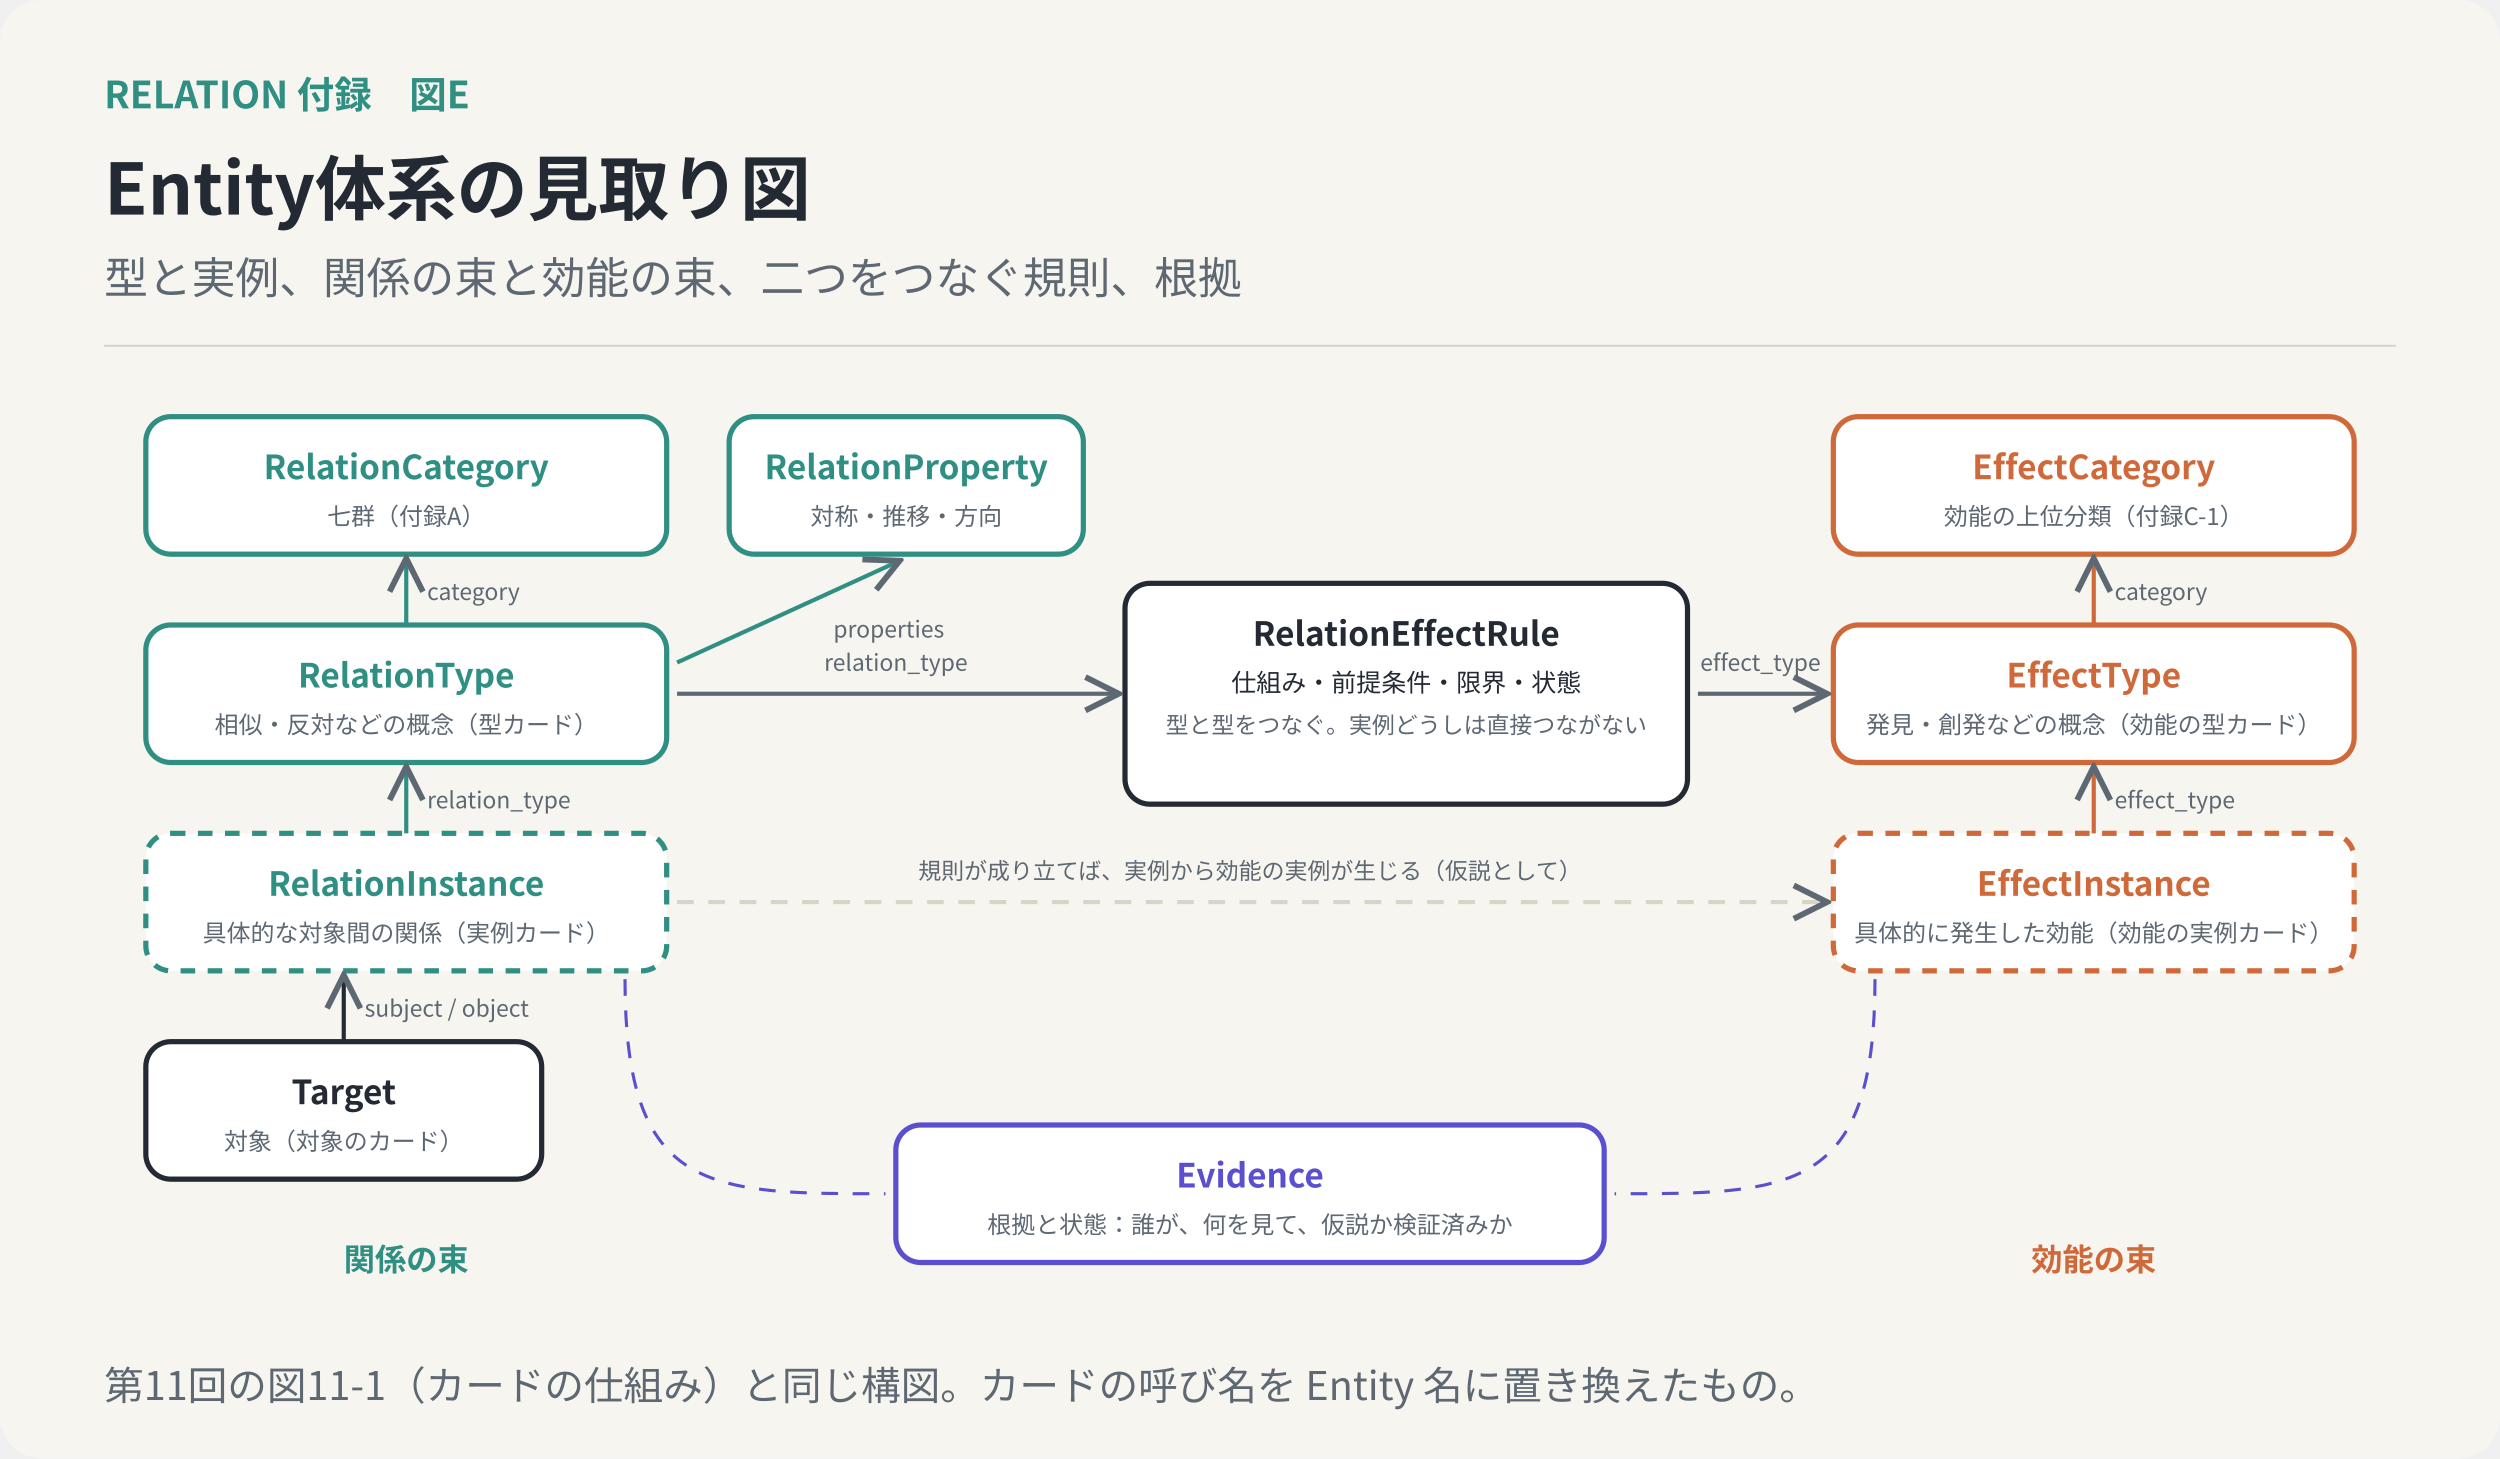
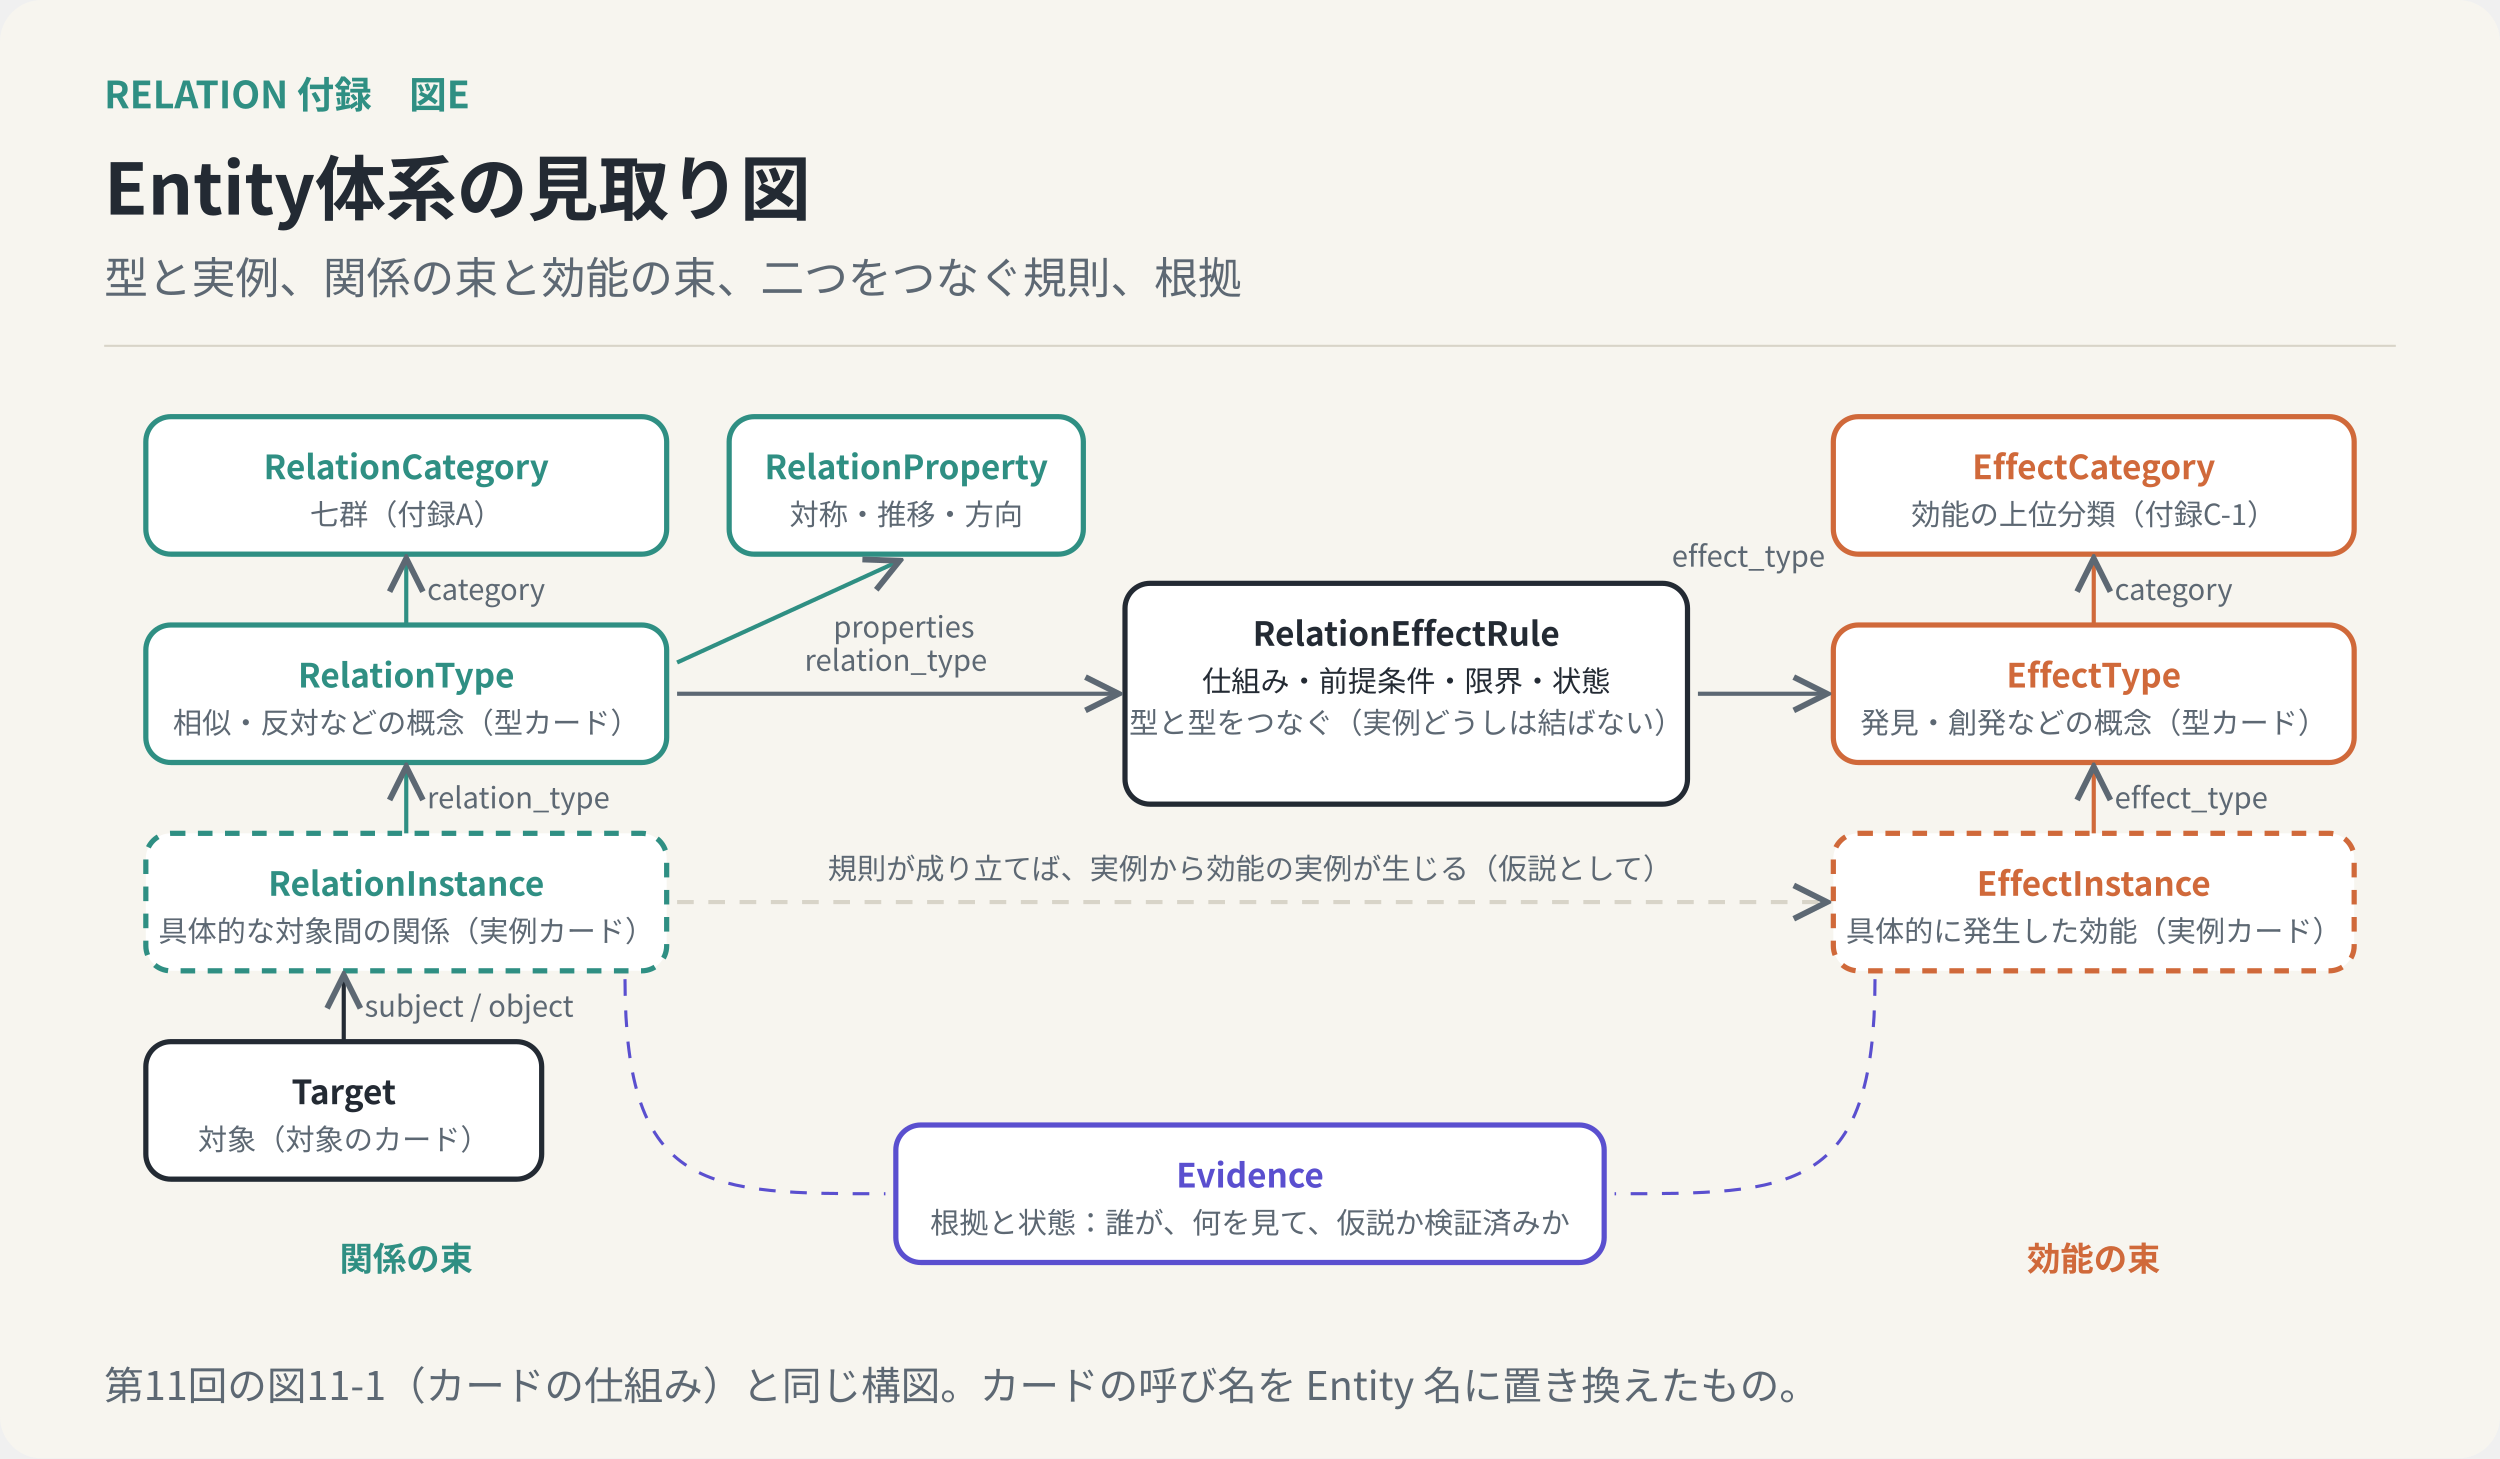
<svg xmlns="http://www.w3.org/2000/svg" width="1200" height="700" viewBox="0 0 1200 700" role="img" aria-labelledby="title desc">
  <defs>
    <marker id="arrow" markerWidth="10" markerHeight="10" refX="8" refY="5" orient="auto-start-reverse">
      <path d="M1,1 L9,5 L1,9" fill="none" stroke="#5d6873" stroke-width="1.4" />
    </marker>
  </defs>
  <rect width="1200" height="700" rx="20" fill="#f7f5ef" />
  <g font-family="system-ui, -apple-system, &quot;Hiragino Kaku Gothic ProN&quot;, &quot;Noto Sans CJK JP&quot;, Meiryo, sans-serif">
    <text x="50.0" y="52.0" fill="#2f8f83" font-size="18" text-anchor="start" font-weight="700">RELATION     付録　図E</text>
    <text x="50.0" y="103.0" fill="#232a33" font-size="34" text-anchor="start" font-weight="700">Entity体系の見取り図</text>
    <text x="50.0" y="141.0" fill="#5d6873" font-size="21" text-anchor="start" font-weight="400">型と実例、関係の束と効能の束、二つをつなぐ規則、根拠</text>
    <line x1="50.0" y1="166.0" x2="1150.0" y2="166.0" stroke="#d8d4c8" stroke-width="1" />
    <rect x="70" y="200" width="250" height="66" rx="12" fill="#ffffff" stroke="#2f8f83" stroke-width="2.5" />
    <text x="195.0" y="230.0" fill="#2f8f83" font-size="16" text-anchor="middle" font-weight="700">RelationCategory</text>
-     <text x="195.0" y="252.0" fill="#5d6873" font-size="11.5" text-anchor="middle" font-weight="400">七群（付録A）</text>
+     <text x="195.0" y="252.0" fill="#5d6873" font-size="14" text-anchor="middle" font-weight="400">七群（付録A）</text>
    <rect x="70" y="300" width="250" height="66" rx="12" fill="#ffffff" stroke="#2f8f83" stroke-width="2.5" />
    <text x="195.0" y="330.0" fill="#2f8f83" font-size="16" text-anchor="middle" font-weight="700">RelationType</text>
-     <text x="195.0" y="352.0" fill="#5d6873" font-size="11.5" text-anchor="middle" font-weight="400">相似・反対などの概念（型カード）</text>
+     <text x="195.0" y="352.0" fill="#5d6873" font-size="14" text-anchor="middle" font-weight="400">相似・反対などの概念（型カード）</text>
    <rect x="70" y="400" width="250" height="66" rx="12" fill="#ffffff" stroke="#2f8f83" stroke-width="2.5" stroke-dasharray="7 6" />
    <text x="195.0" y="430.0" fill="#2f8f83" font-size="16" text-anchor="middle" font-weight="700">RelationInstance</text>
-     <text x="195.0" y="452.0" fill="#5d6873" font-size="11.5" text-anchor="middle" font-weight="400">具体的な対象間の関係（実例カード）</text>
+     <text x="195.0" y="452.0" fill="#5d6873" font-size="14" text-anchor="middle" font-weight="400">具体的な対象間の関係（実例カード）</text>
    <rect x="70" y="500" width="190" height="66" rx="12" fill="#ffffff" stroke="#232a33" stroke-width="2.5" />
    <text x="165.0" y="530.0" fill="#232a33" font-size="16" text-anchor="middle" font-weight="700">Target</text>
-     <text x="165.0" y="552.0" fill="#5d6873" font-size="11.5" text-anchor="middle" font-weight="400">対象（対象のカード）</text>
+     <text x="165.0" y="552.0" fill="#5d6873" font-size="14" text-anchor="middle" font-weight="400">対象（対象のカード）</text>
    <rect x="350" y="200" width="170" height="66" rx="12" fill="#ffffff" stroke="#2f8f83" stroke-width="2.5" />
    <text x="435.0" y="230.0" fill="#2f8f83" font-size="16" text-anchor="middle" font-weight="700">RelationProperty</text>
-     <text x="435.0" y="252.0" fill="#5d6873" font-size="11.5" text-anchor="middle" font-weight="400">対称・推移・方向</text>
+     <text x="435.0" y="252.0" fill="#5d6873" font-size="14" text-anchor="middle" font-weight="400">対称・推移・方向</text>
    <line x1="195.0" y1="300.0" x2="195.0" y2="270.0" stroke="#2f8f83" stroke-width="2" marker-end="url(#arrow)" />
-     <text x="205.0" y="288.0" fill="#5d6873" font-size="11" text-anchor="start" font-weight="400">category</text>
+     <text x="205.0" y="288.0" fill="#5d6873" font-size="14" text-anchor="start" font-weight="400">category</text>
    <line x1="195.0" y1="400.0" x2="195.0" y2="370.0" stroke="#2f8f83" stroke-width="2" marker-end="url(#arrow)" />
-     <text x="205.0" y="388.0" fill="#5d6873" font-size="11" text-anchor="start" font-weight="400">relation_type</text>
+     <text x="205.0" y="388.0" fill="#5d6873" font-size="14" text-anchor="start" font-weight="400">relation_type</text>
    <line x1="165.0" y1="500.0" x2="165.0" y2="470.0" stroke="#232a33" stroke-width="2" marker-end="url(#arrow)" />
-     <text x="175.0" y="488.0" fill="#5d6873" font-size="11" text-anchor="start" font-weight="400">subject / object</text>
+     <text x="175.0" y="488.0" fill="#5d6873" font-size="14" text-anchor="start" font-weight="400">subject / object</text>
    <line x1="325.0" y1="318.0" x2="430.0" y2="270.0" stroke="#2f8f83" stroke-width="2" marker-end="url(#arrow)" />
-     <text x="400.0" y="306.0" fill="#5d6873" font-size="11" text-anchor="start" font-weight="400">properties</text>
+     <text x="400.0" y="306.0" fill="#5d6873" font-size="14" text-anchor="start" font-weight="400">properties</text>
    <rect x="880" y="200" width="250" height="66" rx="12" fill="#ffffff" stroke="#d0693a" stroke-width="2.5" />
    <text x="1005.0" y="230.0" fill="#d0693a" font-size="16" text-anchor="middle" font-weight="700">EffectCategory</text>
-     <text x="1005.0" y="252.0" fill="#5d6873" font-size="11.5" text-anchor="middle" font-weight="400">効能の上位分類（付録C-1）</text>
+     <text x="1005.0" y="252.0" fill="#5d6873" font-size="14" text-anchor="middle" font-weight="400">効能の上位分類（付録C-1）</text>
    <rect x="880" y="300" width="250" height="66" rx="12" fill="#ffffff" stroke="#d0693a" stroke-width="2.5" />
    <text x="1005.0" y="330.0" fill="#d0693a" font-size="16" text-anchor="middle" font-weight="700">EffectType</text>
-     <text x="1005.0" y="352.0" fill="#5d6873" font-size="11.5" text-anchor="middle" font-weight="400">発見・創発などの概念（効能の型カード）</text>
+     <text x="1005.0" y="352.0" fill="#5d6873" font-size="14" text-anchor="middle" font-weight="400">発見・創発などの概念（型カード）</text>
    <rect x="880" y="400" width="250" height="66" rx="12" fill="#ffffff" stroke="#d0693a" stroke-width="2.5" stroke-dasharray="7 6" />
    <text x="1005.0" y="430.0" fill="#d0693a" font-size="16" text-anchor="middle" font-weight="700">EffectInstance</text>
-     <text x="1005.0" y="452.0" fill="#5d6873" font-size="11.5" text-anchor="middle" font-weight="400">具体的に発生した効能（効能の実例カード）</text>
+     <text x="1005.0" y="452.0" fill="#5d6873" font-size="14" text-anchor="middle" font-weight="400">具体的に発生した効能（実例カード）</text>
    <line x1="1005.0" y1="300.0" x2="1005.0" y2="270.0" stroke="#d0693a" stroke-width="2" marker-end="url(#arrow)" />
-     <text x="1015.0" y="288.0" fill="#5d6873" font-size="11" text-anchor="start" font-weight="400">category</text>
+     <text x="1015.0" y="288.0" fill="#5d6873" font-size="14" text-anchor="start" font-weight="400">category</text>
    <line x1="1005.0" y1="400.0" x2="1005.0" y2="370.0" stroke="#d0693a" stroke-width="2" marker-end="url(#arrow)" />
-     <text x="1015.0" y="388.0" fill="#5d6873" font-size="11" text-anchor="start" font-weight="400">effect_type</text>
+     <text x="1015.0" y="388.0" fill="#5d6873" font-size="14" text-anchor="start" font-weight="400">effect_type</text>
    <rect x="540" y="280" width="270" height="106" rx="12" fill="#ffffff" stroke="#232a33" stroke-width="2.5" />
    <text x="675.0" y="310.0" fill="#232a33" font-size="16" text-anchor="middle" font-weight="700">RelationEffectRule</text>
-     <text x="675.0" y="332.0" fill="#5d6873" font-size="11.5" text-anchor="middle" font-weight="400" />
-     <text x="675.0" y="332.0" fill="#232a33" font-size="12" text-anchor="middle" font-weight="400">仕組み・前提条件・限界・状態</text>
-     <text x="675.0" y="352.0" fill="#5d6873" font-size="11" text-anchor="middle" font-weight="400">型と型をつなぐ。実例どうしは直接つながない</text>
+     <text x="675.0" y="332.0" fill="#5d6873" font-size="14" text-anchor="middle" font-weight="400" />
+     <text x="675.0" y="332.0" fill="#232a33" font-size="14" text-anchor="middle" font-weight="400">仕組み・前提条件・限界・状態</text>
+     <text x="675.0" y="352.0" fill="#5d6873" font-size="14" text-anchor="middle" font-weight="400">型と型をつなぐ（実例どうしは結ばない）</text>
    <line x1="325.0" y1="333.0" x2="535.0" y2="333.0" stroke="#5d6873" stroke-width="2" marker-end="url(#arrow)" />
-     <text x="430.0" y="322.0" fill="#5d6873" font-size="11" text-anchor="middle" font-weight="400">relation_type</text>
+     <text x="430.0" y="322.0" fill="#5d6873" font-size="14" text-anchor="middle" font-weight="400">relation_type</text>
    <line x1="815.0" y1="333.0" x2="875.0" y2="333.0" stroke="#5d6873" stroke-width="2" marker-end="url(#arrow)" />
-     <text x="845.0" y="322.0" fill="#5d6873" font-size="11" text-anchor="middle" font-weight="400">effect_type</text>
+     <text x="876.0" y="272.0" fill="#5d6873" font-size="14" text-anchor="end" font-weight="400">effect_type</text>
    <path d="M 325 433 C 500 433 700 433 875 433" fill="none" stroke="#d8d4c8" stroke-width="2" marker-end="url(#arrow)" stroke-dasharray="8 7" />
-     <text x="600.0" y="422.0" fill="#5d6873" font-size="11" text-anchor="middle" font-weight="400">規則が成り立てば、実例から効能の実例が生じる（仮説として）</text>
+     <text x="600.0" y="422.0" fill="#5d6873" font-size="14" text-anchor="middle" font-weight="400">規則が成り立てば、実例から効能の実例が生じる（仮説として）</text>
    <rect x="430" y="540" width="340" height="66" rx="12" fill="#ffffff" stroke="#5a4fcf" stroke-width="2.5" />
    <text x="600.0" y="570.0" fill="#5a4fcf" font-size="16" text-anchor="middle" font-weight="700">Evidence</text>
-     <text x="600.0" y="592.0" fill="#5d6873" font-size="11.5" text-anchor="middle" font-weight="400">根拠と状態：誰が、何を見て、仮説か検証済みか</text>
+     <text x="600.0" y="592.0" fill="#5d6873" font-size="14" text-anchor="middle" font-weight="400">根拠と状態：誰が、何を見て、仮説か検証済みか</text>
    <path d="M 300 470 C 300 573 340 573 425 573" fill="none" stroke="#5a4fcf" stroke-width="1.5" stroke-dasharray="8 7" />
    <path d="M 900 470 C 900 573 860 573 775 573" fill="none" stroke="#5a4fcf" stroke-width="1.5" stroke-dasharray="8 7" />
-     <text x="195.0" y="610.0" fill="#2f8f83" font-size="15" text-anchor="middle" font-weight="700">関係の束</text>
-     <text x="1005.0" y="610.0" fill="#d0693a" font-size="15" text-anchor="middle" font-weight="700">効能の束</text>
+     <text x="195.0" y="610.0" fill="#2f8f83" font-size="16" text-anchor="middle" font-weight="700">関係の束</text>
+     <text x="1005.0" y="610.0" fill="#d0693a" font-size="16" text-anchor="middle" font-weight="700">効能の束</text>
    <text x="50.0" y="672.0" fill="#5d6873" font-size="19" text-anchor="start" font-weight="400">第11回の図11-1（カードの仕組み）と同じ構図。カードの呼び名を Entity 名に置き換えたもの。</text>
  </g>
</svg>
